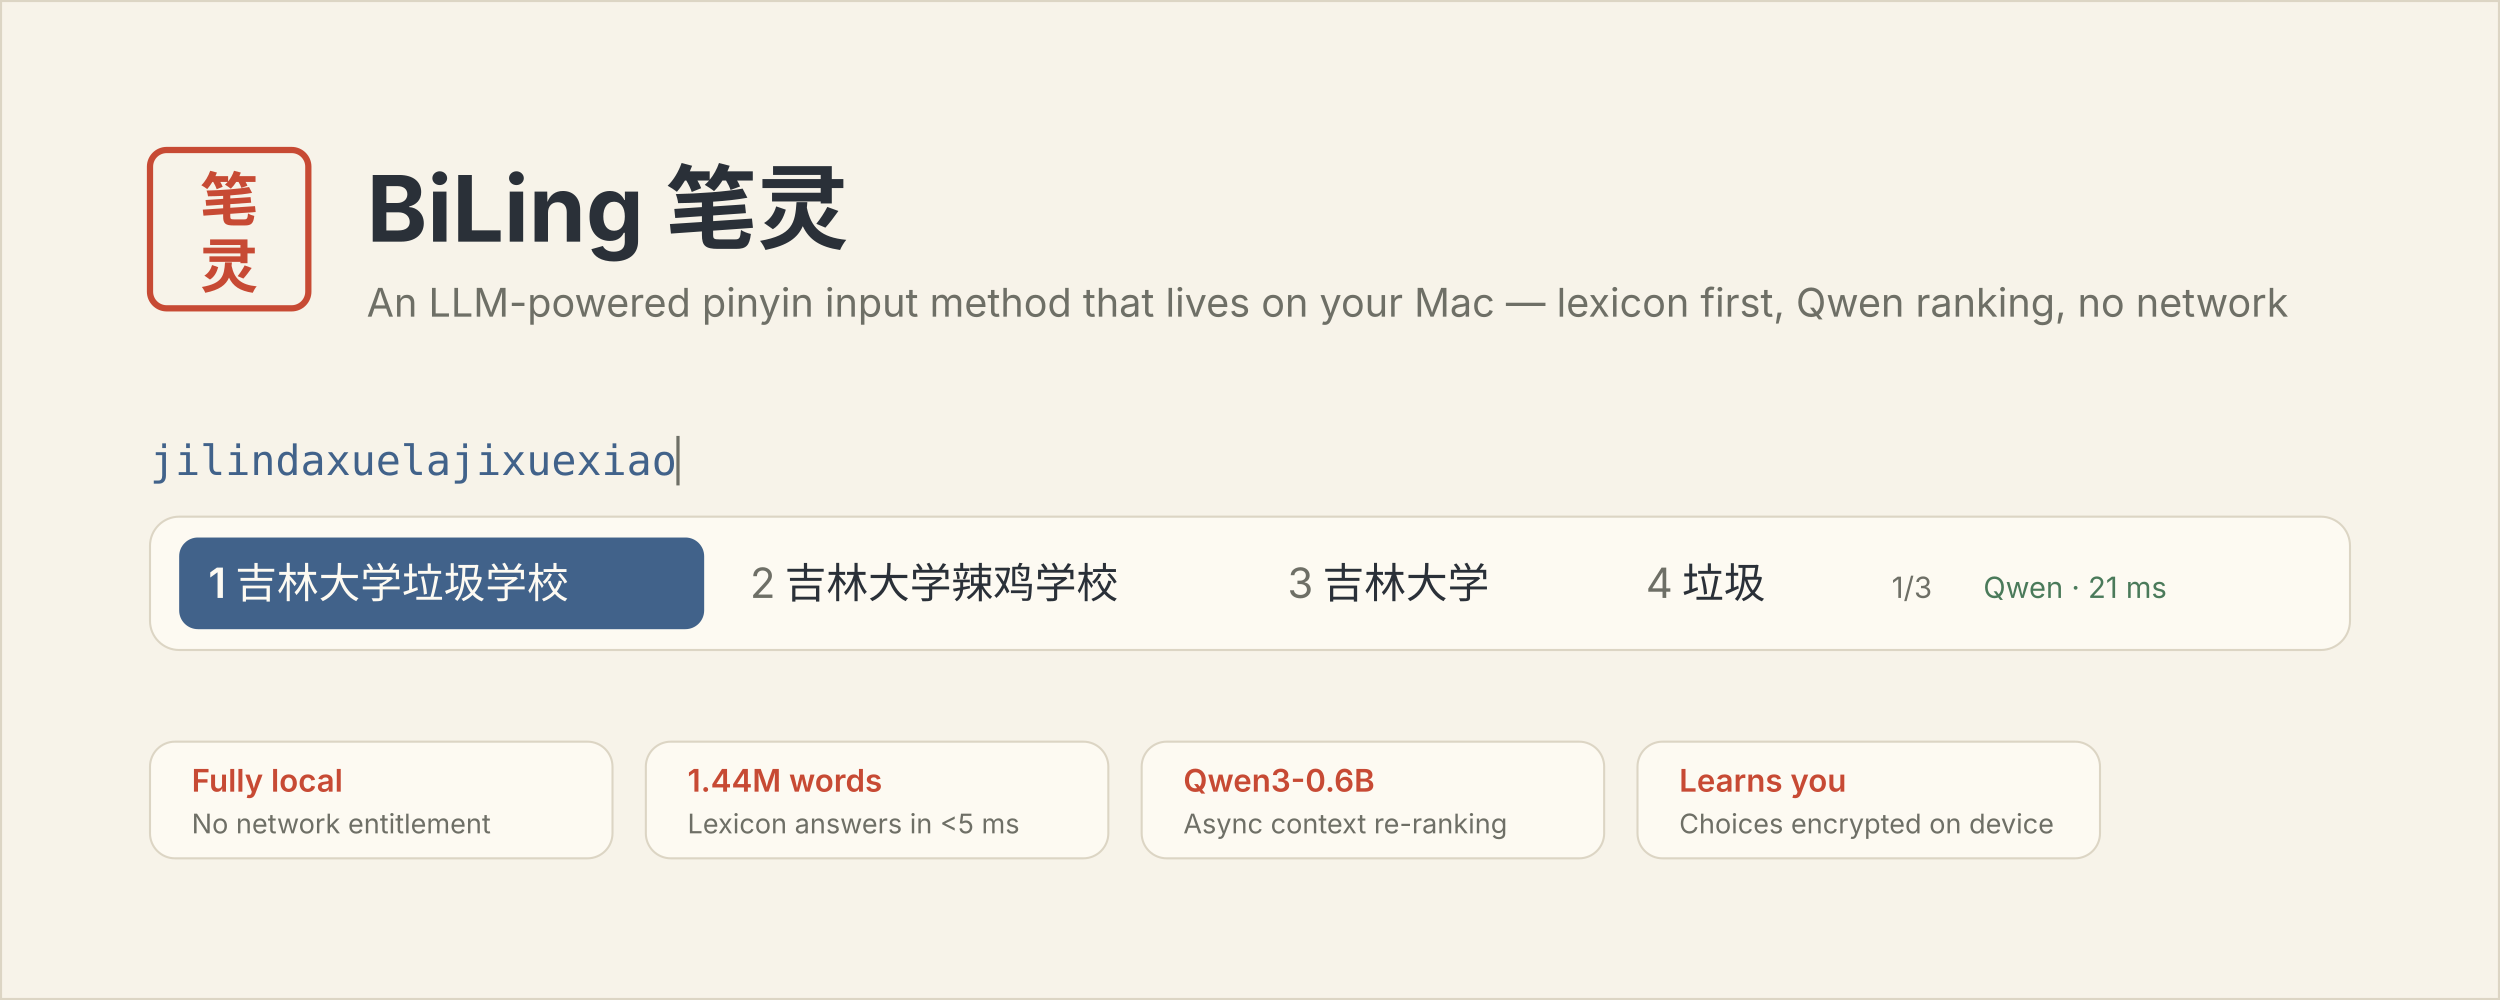
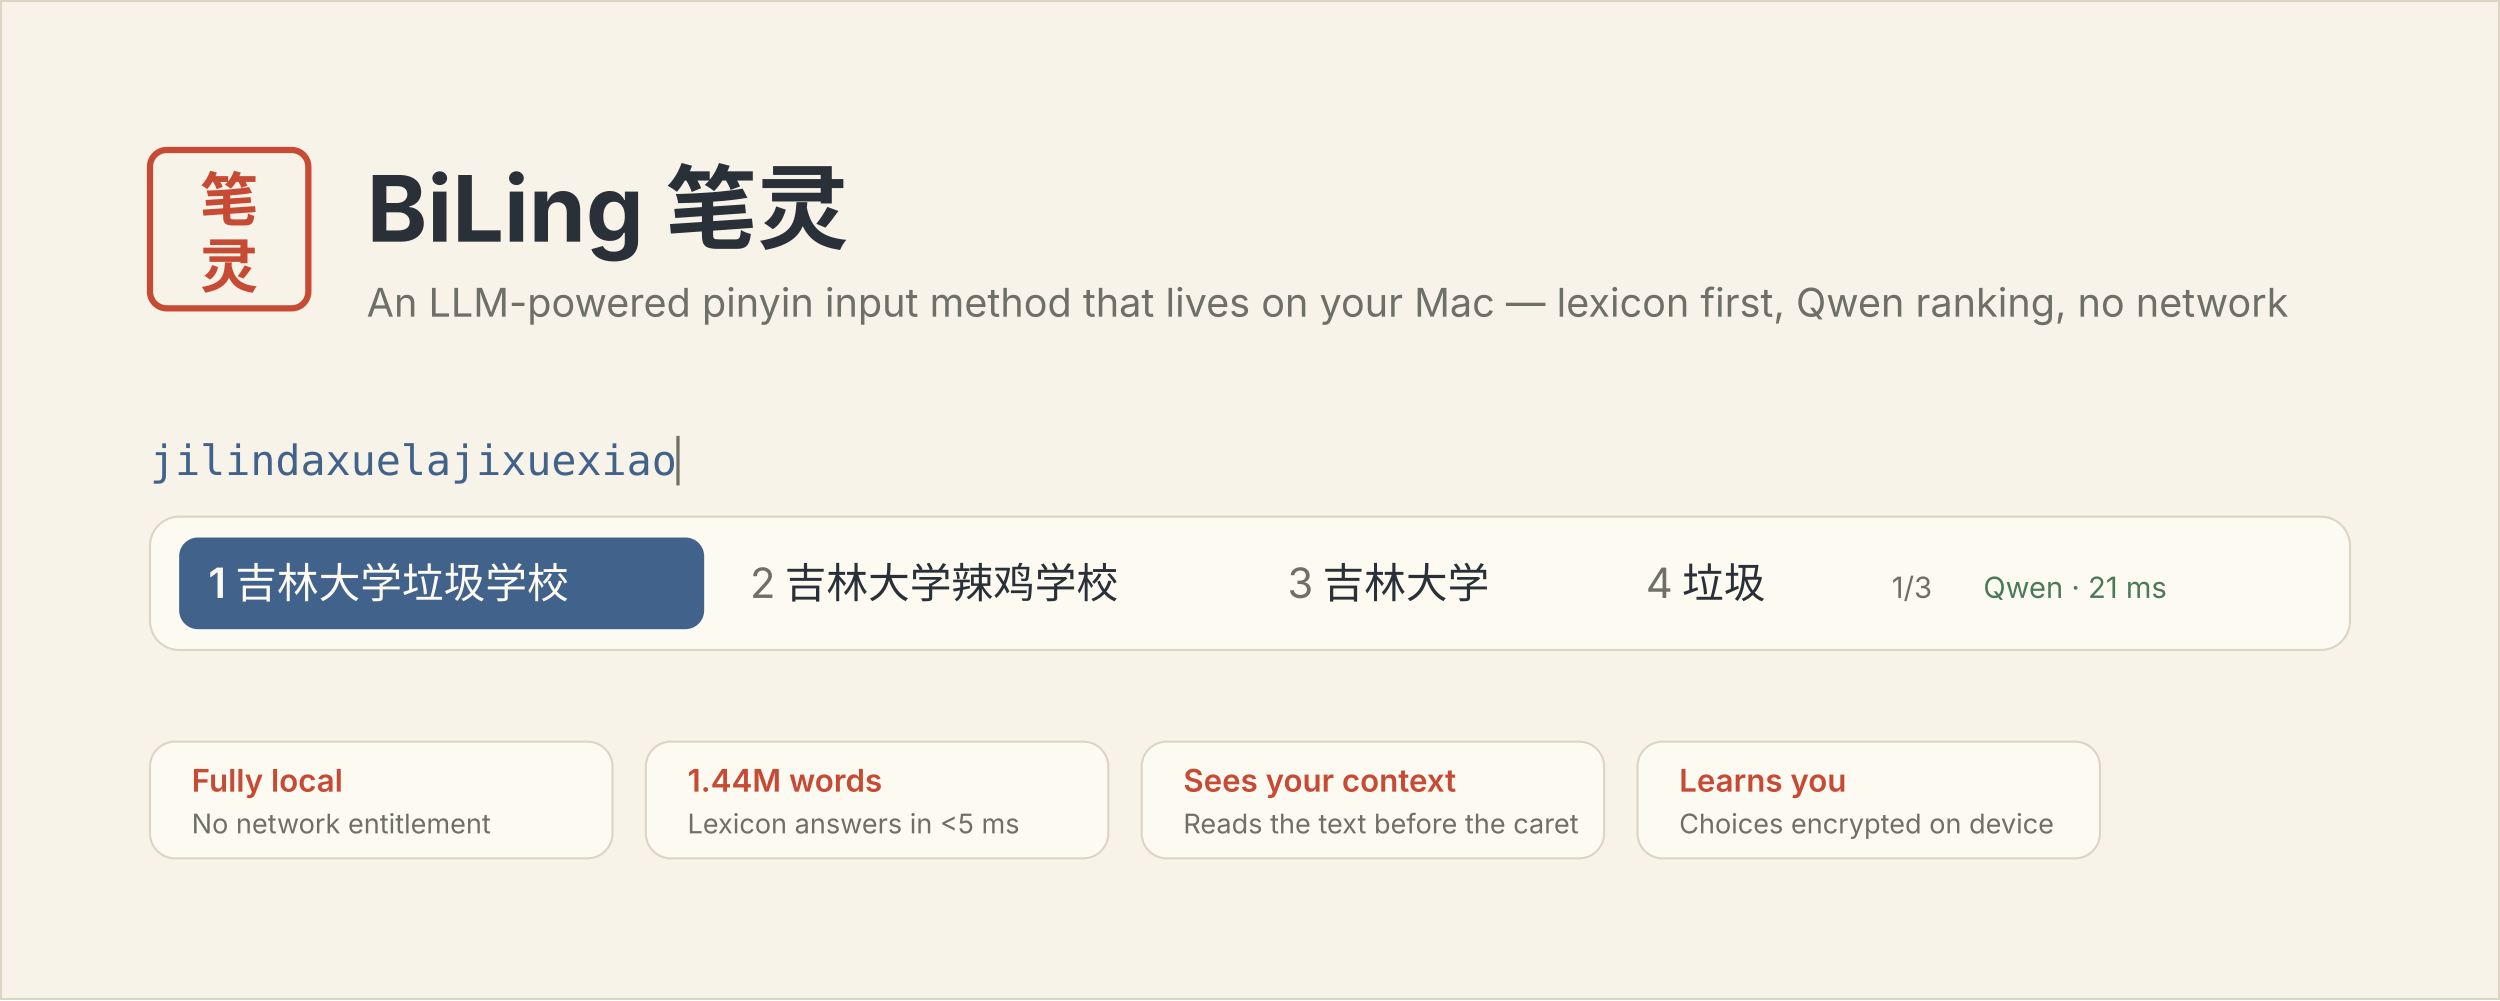
<svg xmlns="http://www.w3.org/2000/svg" width="1200" height="480" viewBox="0 0 1200 480" role="img" aria-labelledby="title description">
  <style>
    .sans { font-family: -apple-system, "PingFang SC", "Noto Sans SC", "Segoe UI", sans-serif; }
    .mono { font-family: "SF Mono", Menlo, Consolas, monospace; }
    .ink { fill: #2A3038; }
    .muted { fill: #6E6F66; }
    .verm { fill: #C74A34; }
    .indigo { fill: #41628A; }
  </style>
  <rect width="1200" height="480" fill="#F7F3E9" />
  <rect x="0.5" y="0.5" width="1199" height="479" fill="none" stroke="#DCD5C4" />
  <rect x="72" y="72" width="76" height="76" rx="8" fill="none" stroke="#C74A34" stroke-width="3" />
  <text x="110" y="106" text-anchor="middle" class="sans verm" font-size="28" font-weight="700">笔</text>
  <text x="110" y="138" text-anchor="middle" class="sans verm" font-size="28" font-weight="700">灵</text>
  <text x="176" y="116" class="sans ink" font-size="44" font-weight="700">BiLing 笔灵</text>
  <text x="176" y="152" class="sans muted" font-size="19">An LLM-powered pinyin input method that lives on your Mac — lexicon first, Qwen ranking, no network</text>
  <text x="72" y="228" class="mono indigo" font-size="20">jilindaxuelajixuexiao<tspan class="muted">▏</tspan>
  </text>
  <rect x="72" y="248" width="1056" height="64" rx="14" fill="#FDFAF2" stroke="#DCD5C4" />
  <rect x="86" y="258" width="252" height="44" rx="9" fill="#41628A" />
  <text x="100" y="287" class="sans" font-size="20" fill="#FDFAF2">
    <tspan font-weight="600">1</tspan>  吉林大学垃圾学校</text>
  <text x="360" y="287" class="sans ink" font-size="20">
    <tspan class="muted">2</tspan>  吉林大学辣鸡学校</text>
  <text x="618" y="287" class="sans ink" font-size="20">
    <tspan class="muted">3</tspan>  吉林大学</text>
  <text x="790" y="287" class="sans ink" font-size="20">
    <tspan class="muted">4</tspan>  垃圾</text>
  <text x="908" y="287" class="sans muted" font-size="14">1/3</text>
  <text x="952" y="287" class="sans" font-size="14" fill="#4A7A5A">Qwen · 21 ms</text>
  <g class="sans">
    <rect x="72" y="356" width="222" height="56" rx="12" fill="#FDFAF2" stroke="#DCD5C4" />
    <text x="92" y="380" class="verm" font-size="15" font-weight="600">Fully local</text>
    <text x="92" y="400" class="muted" font-size="13">No network entitlement</text>
    <rect x="310" y="356" width="222" height="56" rx="12" fill="#FDFAF2" stroke="#DCD5C4" />
    <text x="330" y="380" class="verm" font-size="15" font-weight="600">1.44M words</text>
    <text x="330" y="400" class="muted" font-size="13">Lexicon answers in &lt;5 ms</text>
    <rect x="548" y="356" width="222" height="56" rx="12" fill="#FDFAF2" stroke="#DCD5C4" />
-     <text x="568" y="380" class="verm" font-size="15" font-weight="600">Qwen3-0.6B</text>
-     <text x="568" y="400" class="muted" font-size="13">Async context re-ranking</text>
+     <text x="568" y="380" class="verm" font-size="15" font-weight="600">Sees your context</text>
+     <text x="568" y="400" class="muted" font-size="13">Reads the text before the caret</text>
    <rect x="786" y="356" width="222" height="56" rx="12" fill="#FDFAF2" stroke="#DCD5C4" />
    <text x="806" y="380" class="verm" font-size="15" font-weight="600">Learns you</text>
    <text x="806" y="400" class="muted" font-size="13">Choices encrypted on device</text>
  </g>
</svg>
